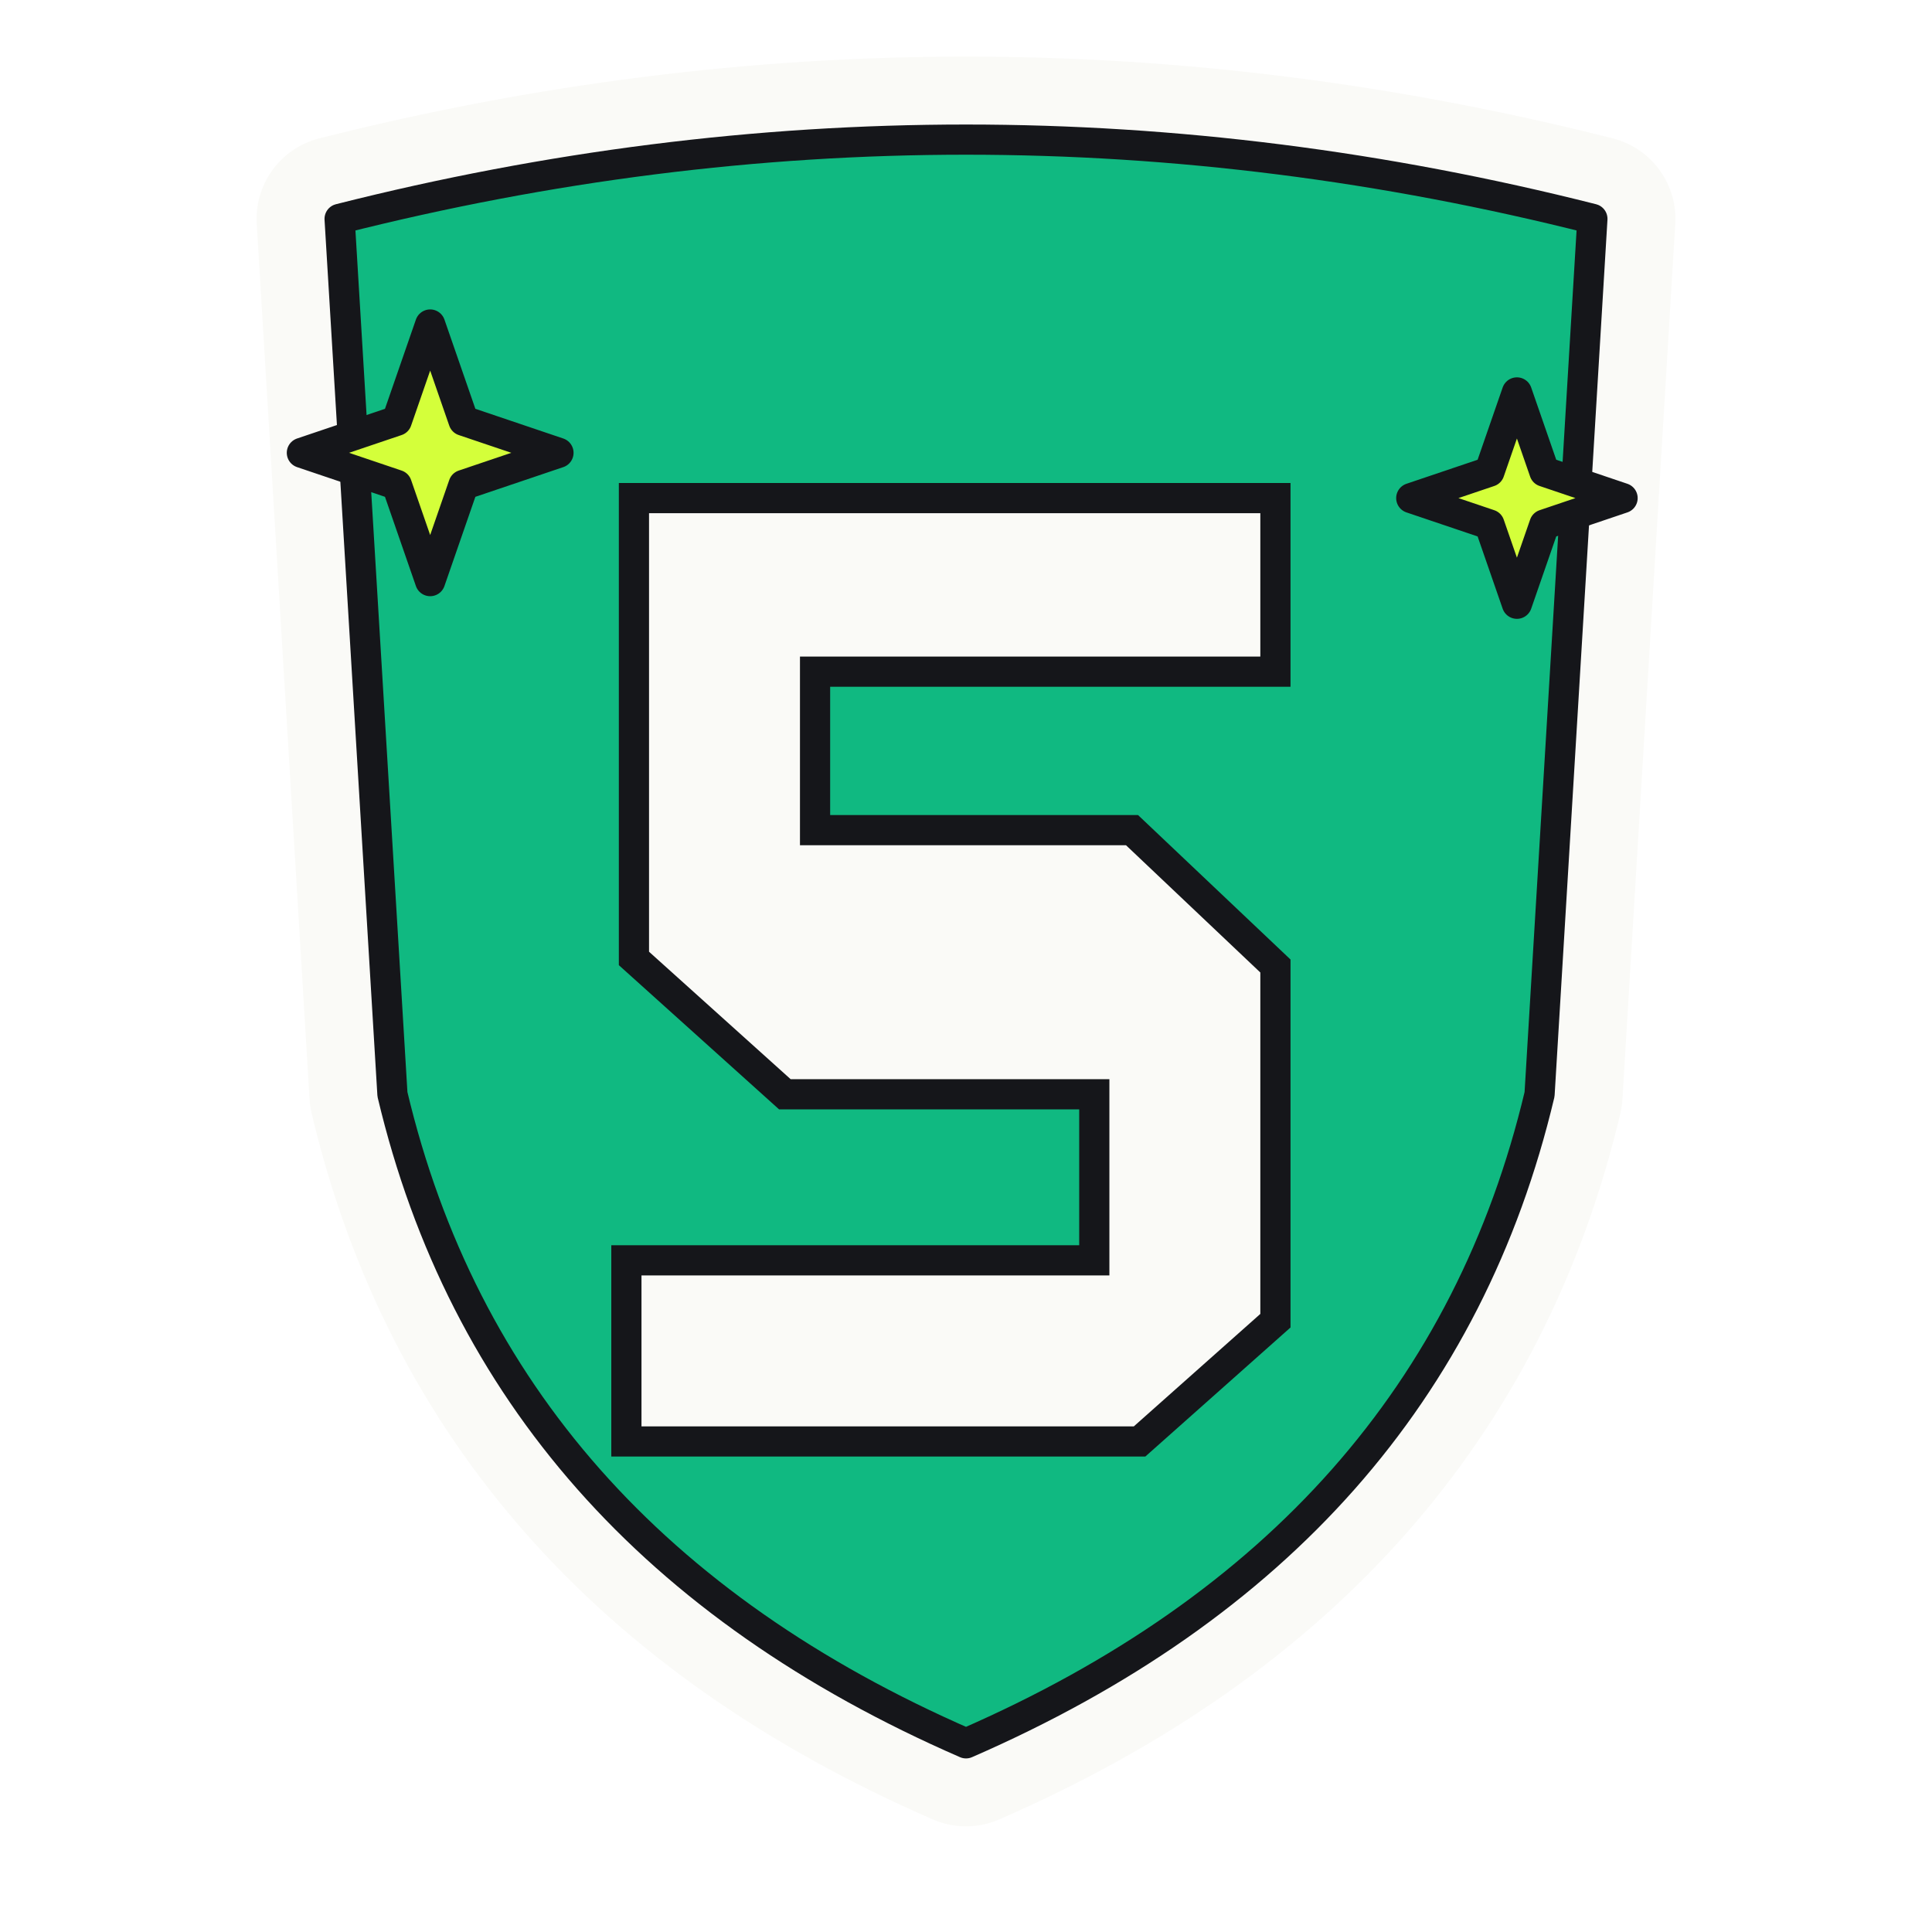
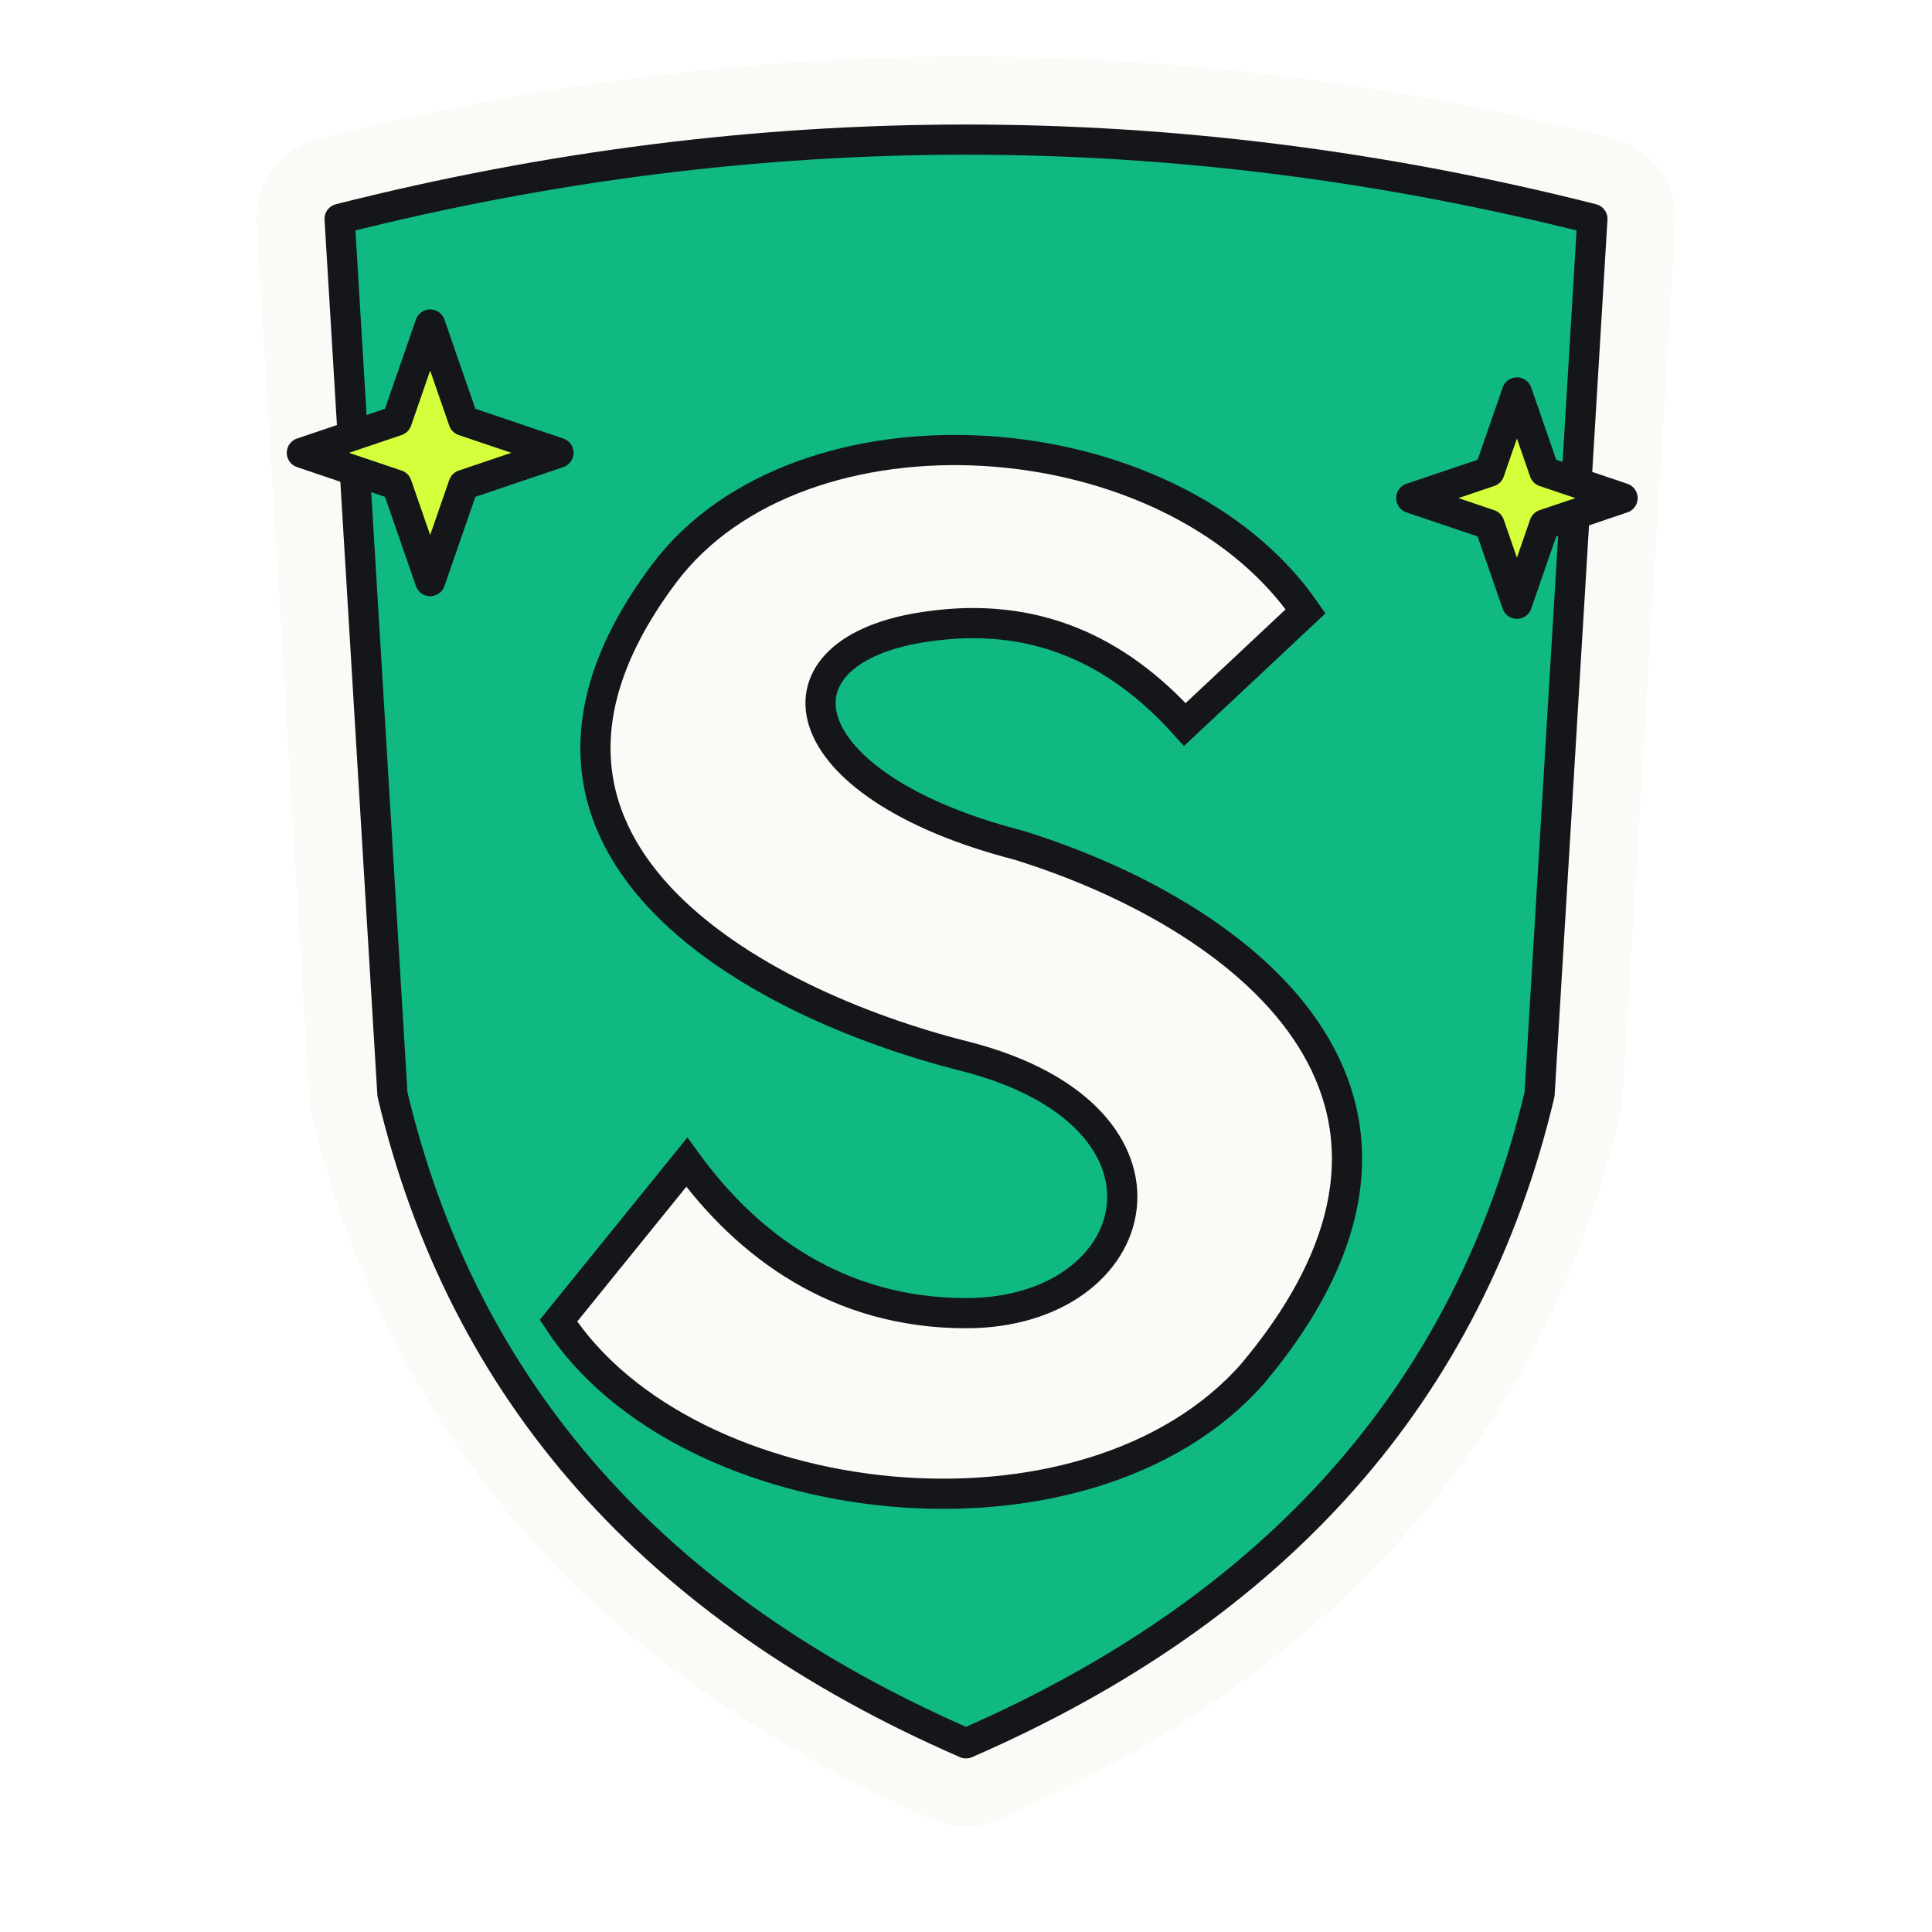
<svg xmlns="http://www.w3.org/2000/svg" width="256" height="256" viewBox="0 0 256 256">
  <g fill="none" stroke="#FAFAF7" stroke-width="22" stroke-linejoin="round" stroke-linecap="round">
    <path d="M45 29 Q128 8 211 29 L204 145 Q190 204 128 231 Q66 204 52 145Z" fill="#10B981" stroke="#FAFAF7" stroke-width="22" stroke-linejoin="round" stroke-linecap="round" />
  </g>
  <path d="M45 29 Q128 8 211 29 L204 145 Q190 204 128 231 Q66 204 52 145Z" fill="#10B981" stroke="#15161A" stroke-width="4" stroke-linejoin="round" stroke-linecap="round" />
-   <path d="M84 66H169V89H108V110H150L169 128V175L151 191H83V167H145V145H104L84 127Z" fill="#FAFAF7" fill-rule="evenodd" stroke="#15161A" stroke-width="4" />
+   <path d="M173 81 C155 55 106 52 88 76 C61 112 100 133 128 140 C159 148 152 174 128 174 C111 174 99 165 91 154 L74 175 C91 201 144 207 166 182 C197 145 164 121 135 112 C104 104 101 86 123 83 C137 81 148 86 157 96Z" fill="#FAFAF7" fill-rule="evenodd" stroke="#15161A" stroke-width="4" />
  <path d="M57 43 L61.42 55.75 74 60 61.42 64.25 57 77 52.58 64.25 40 60 52.58 55.75Z" fill="#D4FF3A" stroke="#15161A" stroke-width="4" stroke-linejoin="round" stroke-linecap="round" />
  <path d="M201 52 L204.64 62.5 215 66 204.64 69.5 201 80 197.36 69.5 187 66 197.36 62.5Z" fill="#D4FF3A" stroke="#15161A" stroke-width="4" stroke-linejoin="round" stroke-linecap="round" />
</svg>
